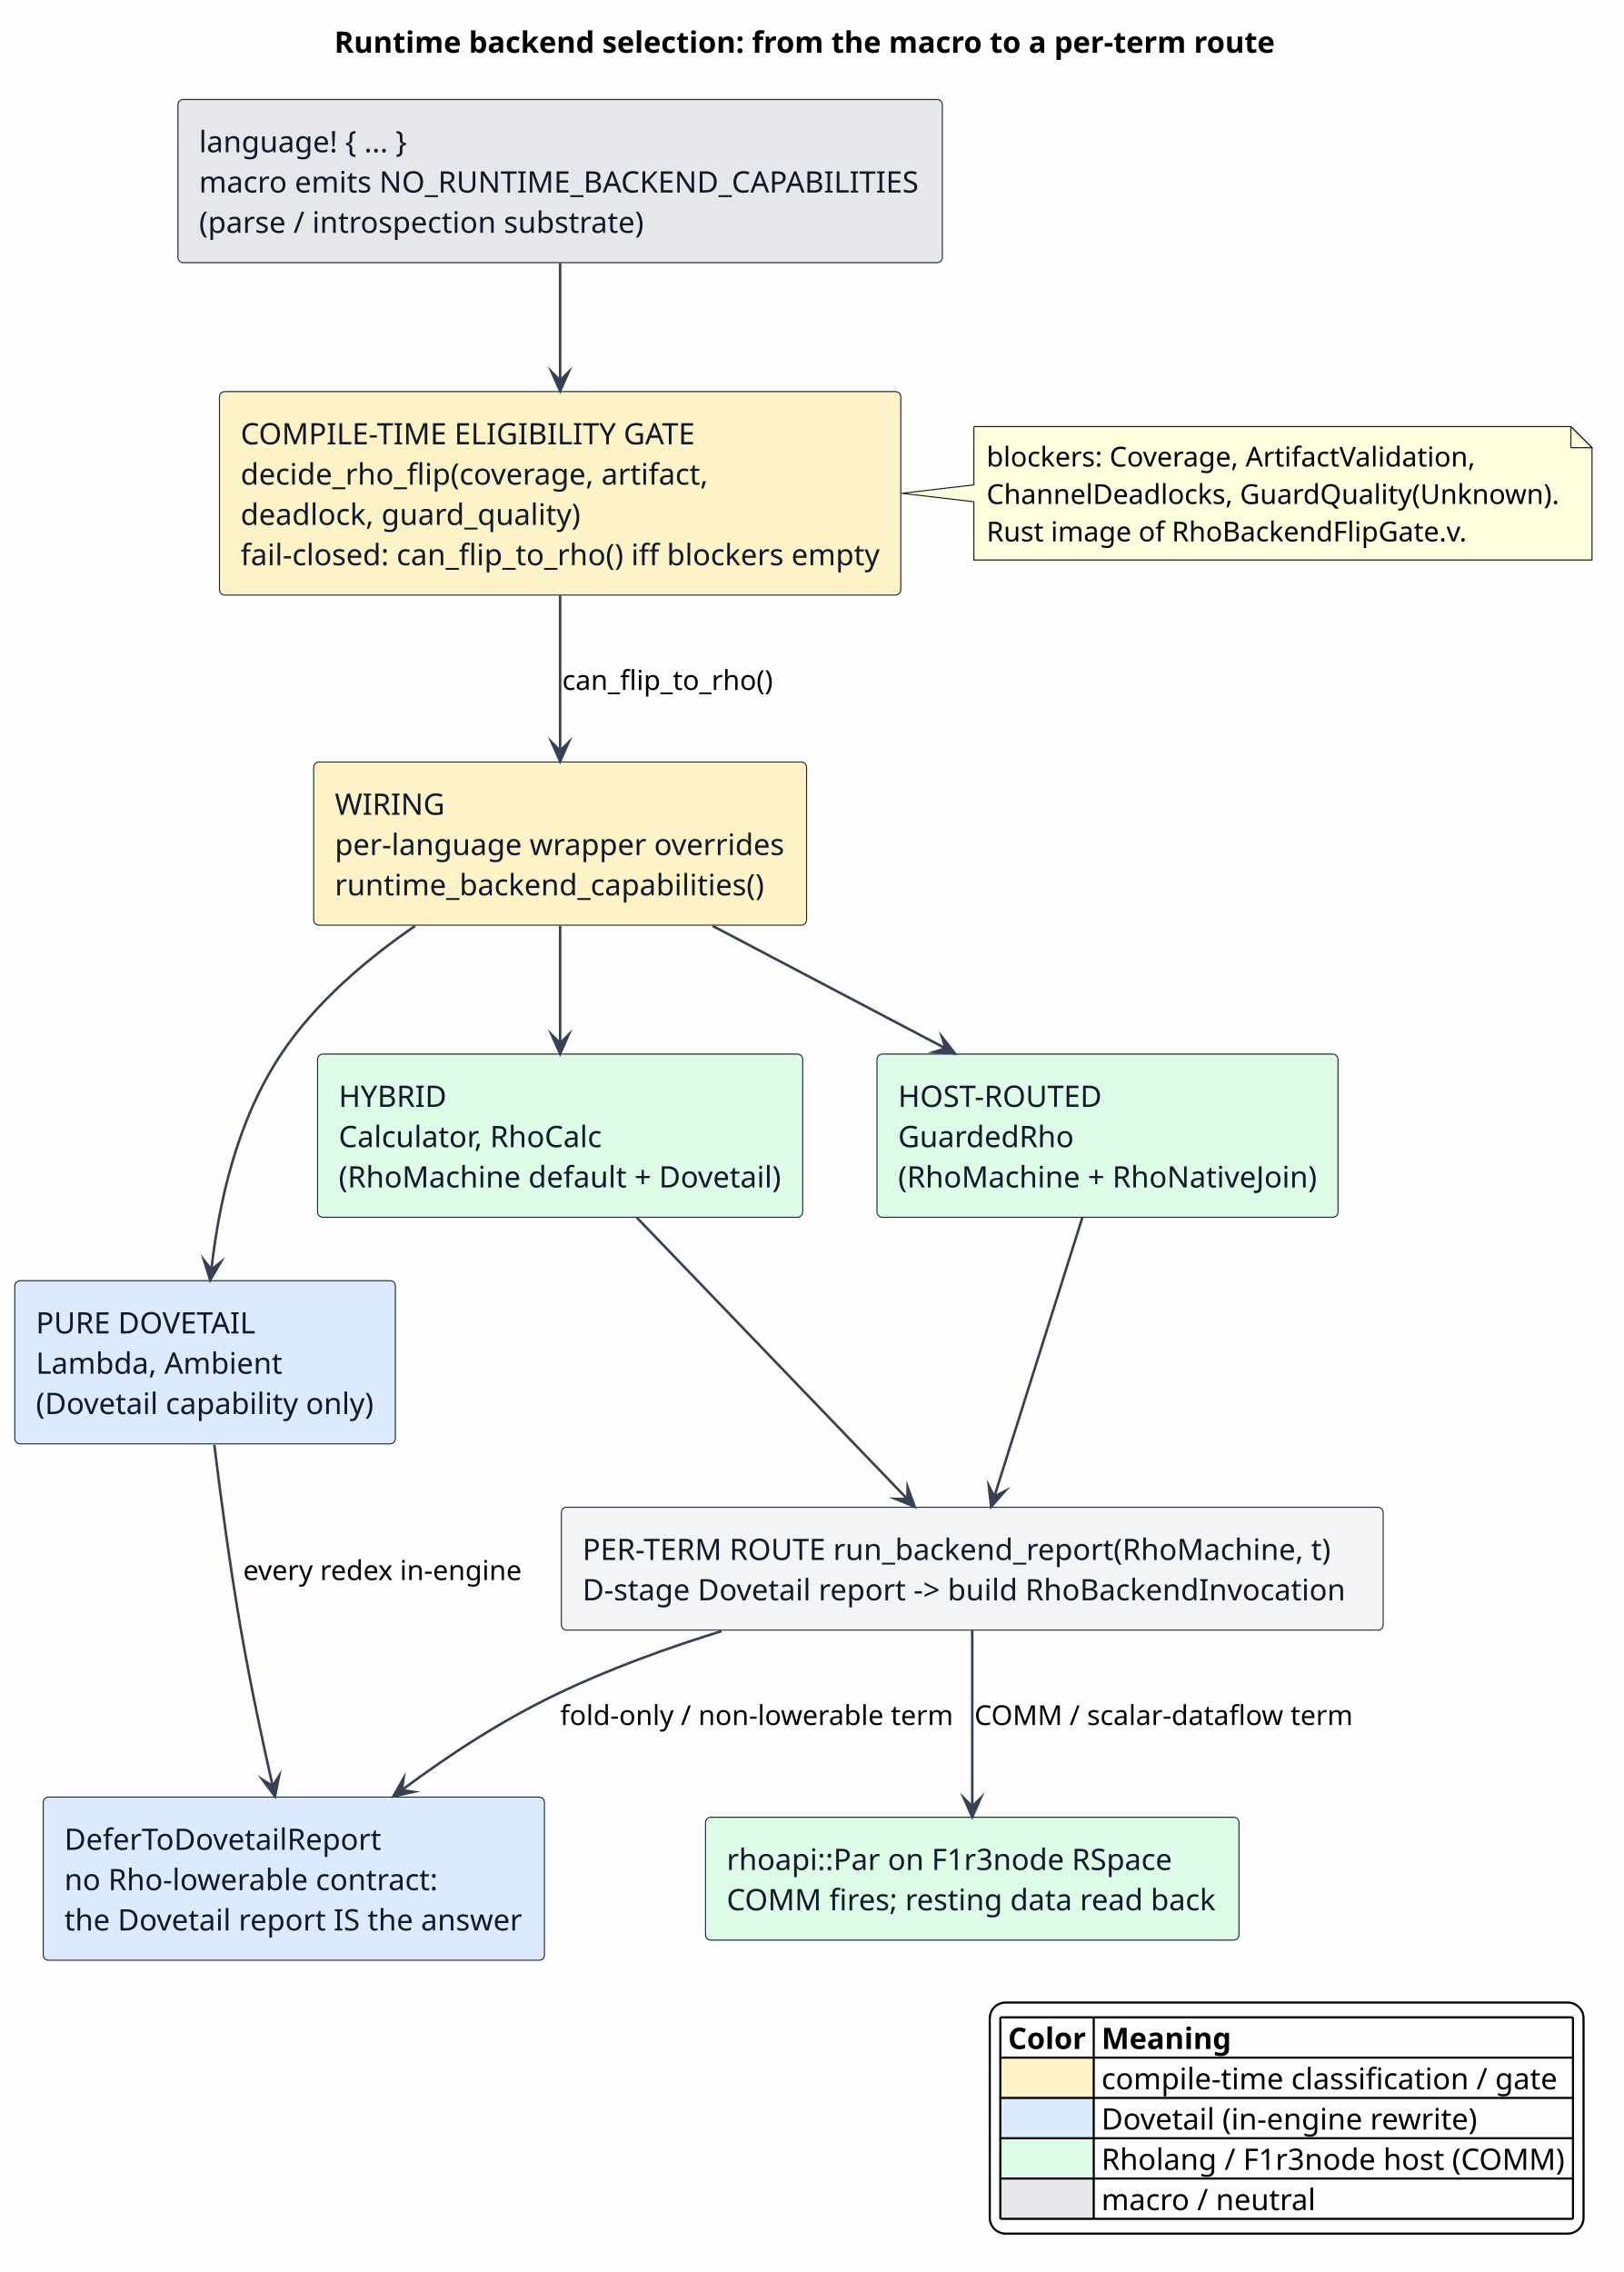
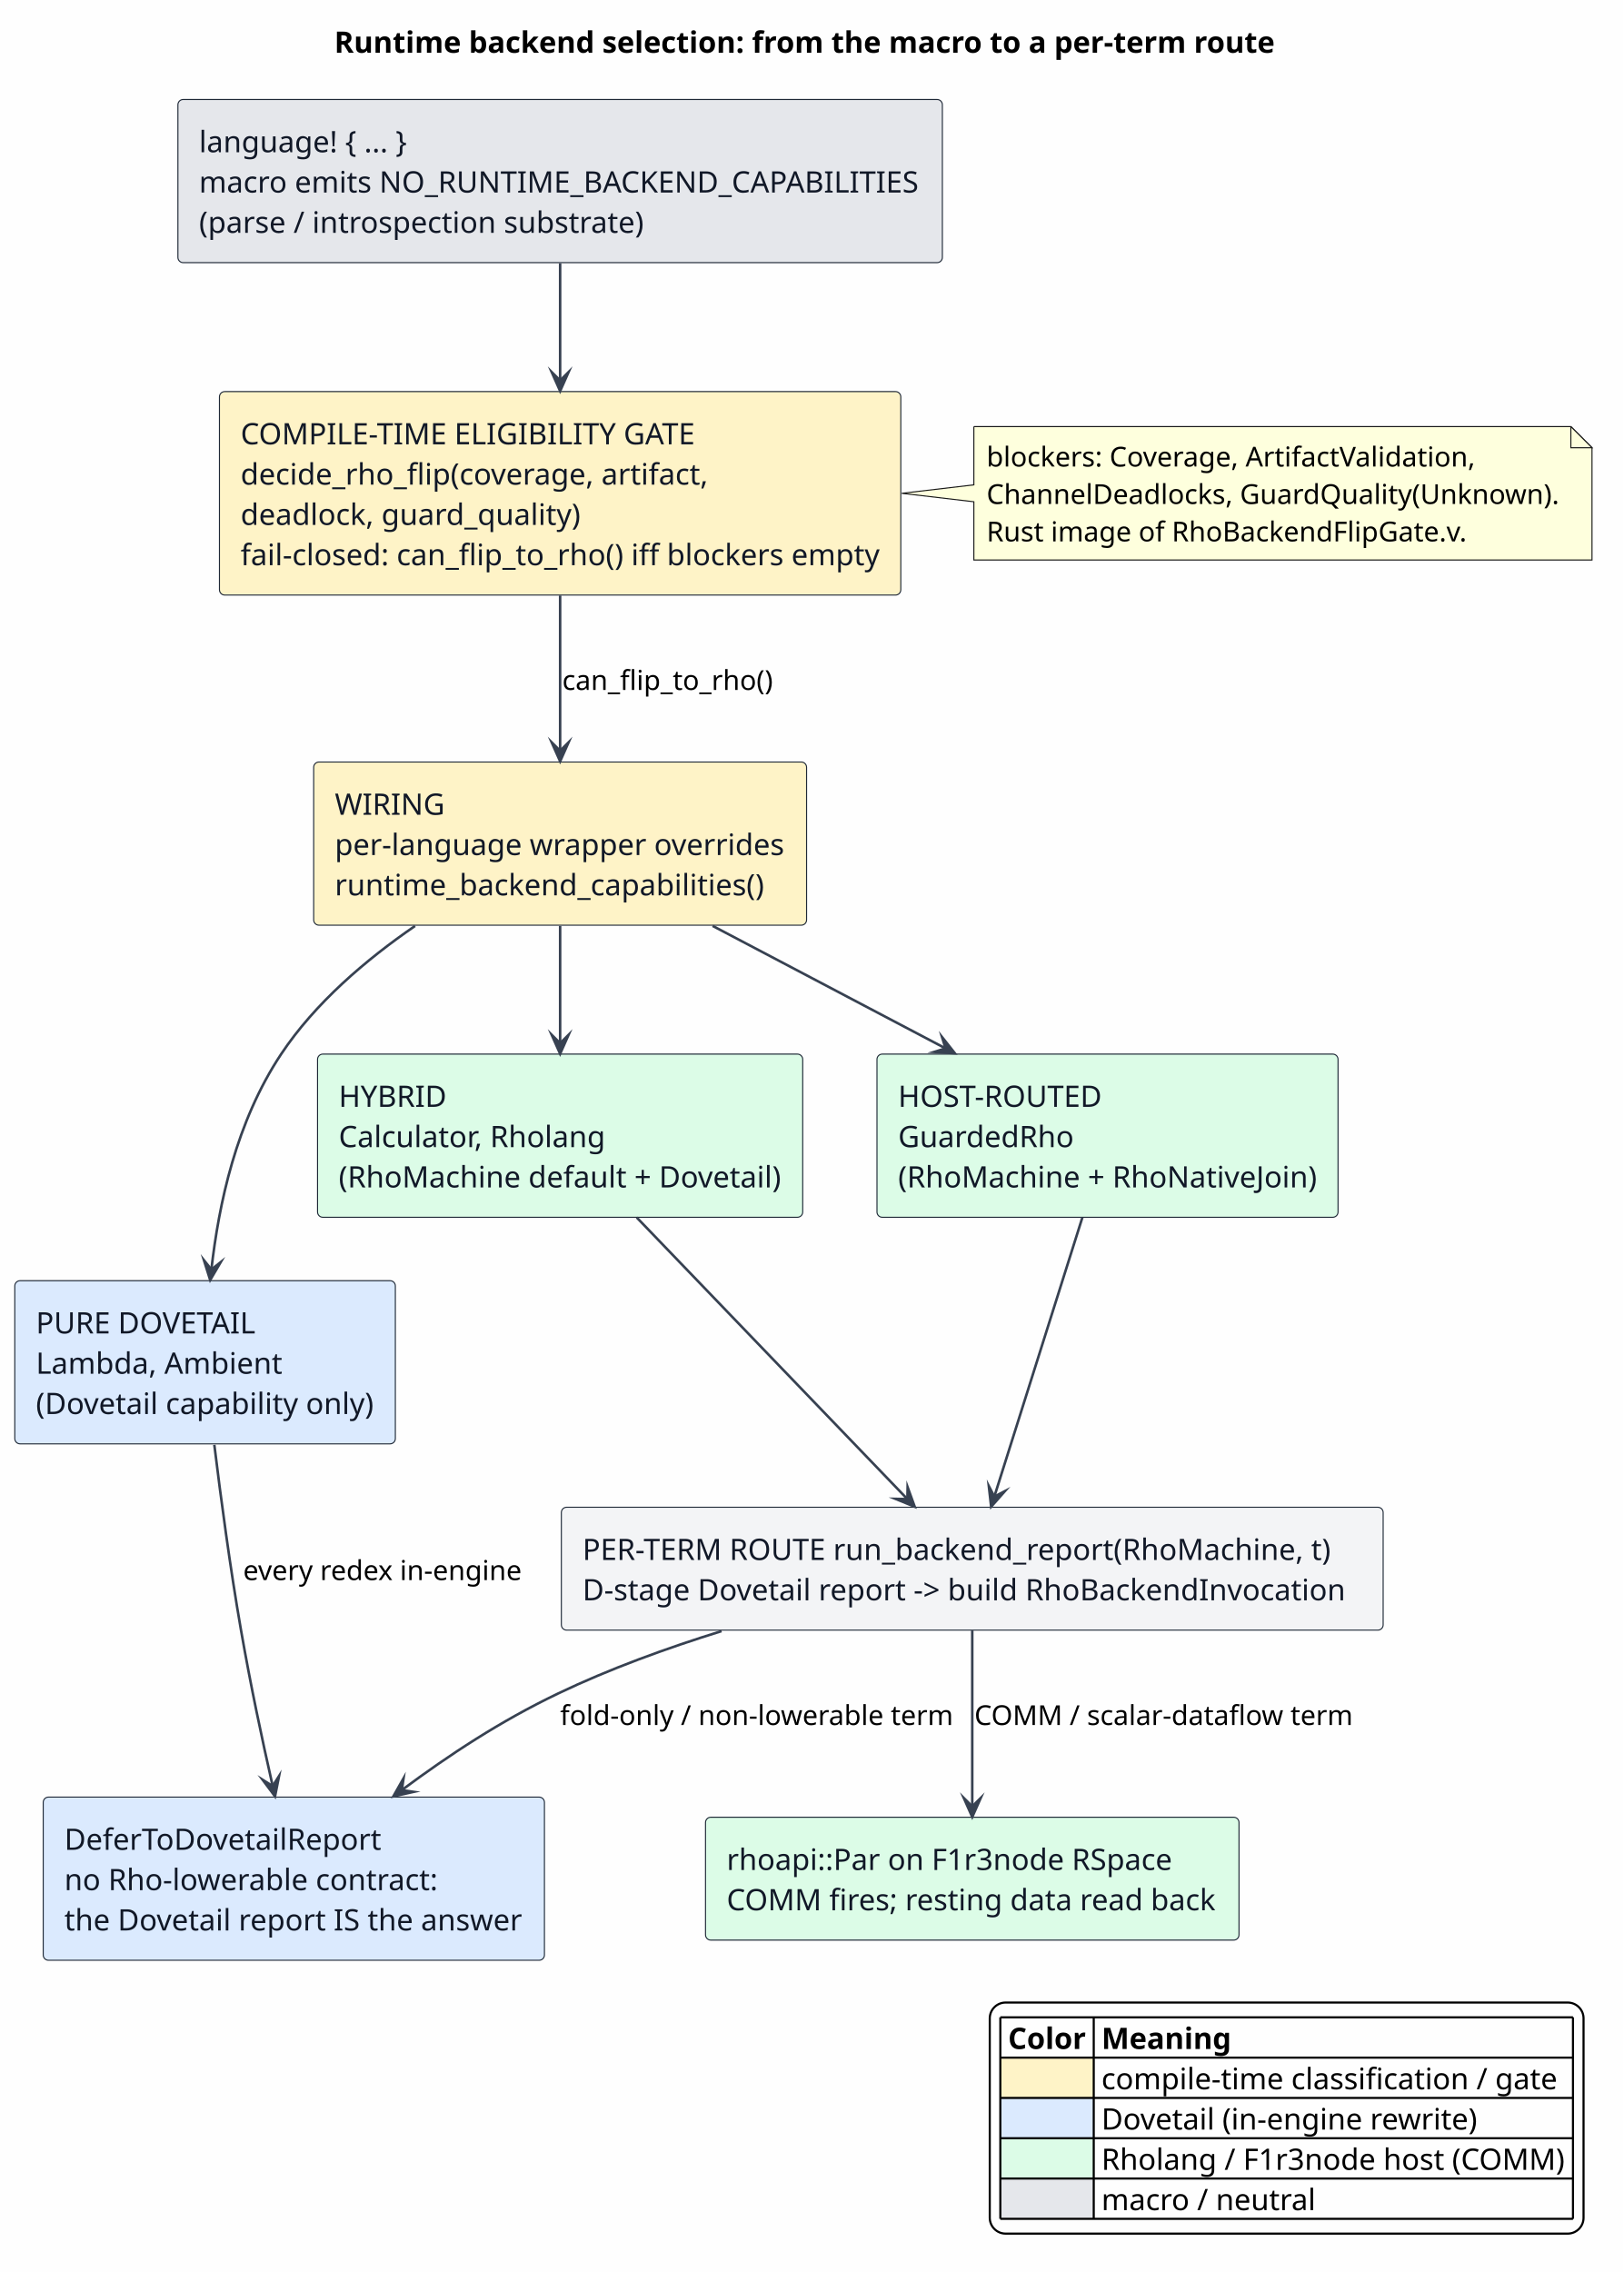
<svg xmlns="http://www.w3.org/2000/svg" contentStyleType="text/css" data-diagram-type="DESCRIPTION" height="1075px" preserveAspectRatio="none" style="width:768px;height:1075px;background:#FEFEFE;" version="1.1" viewBox="0 0 768 1075" width="768px" zoomAndPan="magnify">
  <defs />
  <g>
    <rect fill="#FEFEFE" height="1075" style="stroke:none;stroke-width:1;" width="768" x="0" y="0" />
    <g class="title" data-source-line="1">
      <text fill="#000000" font-family="sans-serif" font-size="14" font-weight="700" lengthAdjust="spacing" textLength="444.96" x="158.155" y="24.966">Runtime backend selection: from the macro to a per-term route</text>
    </g>
    <g class="entity" data-qualified-name="MACRO" data-source-line="12" id="ent0001">
      <rect fill="#E5E7EB" height="77.204" rx="2.5" ry="2.5" style="stroke:#1F2937;stroke-width:0.5;" width="361.711" x="84.18" y="47.068" />
      <text fill="#111827" font-family="sans-serif" font-size="14" lengthAdjust="spacing" textLength="98.322" x="94.18" y="72.034">language! { ... }</text>
      <text fill="#111827" font-family="sans-serif" font-size="14" lengthAdjust="spacing" textLength="341.711" x="94.18" y="91.102">macro emits NO_RUNTIME_BACKEND_CAPABILITIES</text>
      <text fill="#111827" font-family="sans-serif" font-size="14" lengthAdjust="spacing" textLength="210.979" x="94.18" y="110.17">(parse / introspection substrate)</text>
    </g>
    <g class="entity" data-qualified-name="GATE" data-source-line="14" id="ent0002">
      <rect fill="#FEF3C7" height="96.272" rx="2.5" ry="2.5" style="stroke:#1F2937;stroke-width:0.5;" width="322.385" x="103.84" y="185.278" />
      <text fill="#111827" font-family="sans-serif" font-size="14" lengthAdjust="spacing" textLength="216.761" x="113.84" y="210.244">COMPILE-TIME ELIGIBILITY GATE</text>
      <text fill="#111827" font-family="sans-serif" font-size="14" lengthAdjust="spacing" textLength="221.759" x="113.84" y="229.312">decide_rho_flip(coverage, artifact,</text>
      <text fill="#111827" font-family="sans-serif" font-size="14" lengthAdjust="spacing" textLength="161.097" x="113.84" y="248.38">deadlock, guard_quality)</text>
      <text fill="#111827" font-family="sans-serif" font-size="14" lengthAdjust="spacing" textLength="302.385" x="113.84" y="267.448">fail-closed: can_flip_to_rho() iff blockers empty</text>
    </g>
    <g class="entity" data-qualified-name="WIRE" data-source-line="16" id="ent0003">
      <rect fill="#FEF3C7" height="77.204" rx="2.5" ry="2.5" style="stroke:#1F2937;stroke-width:0.5;" width="233.219" x="148.42" y="360.548" />
      <text fill="#111827" font-family="sans-serif" font-size="14" lengthAdjust="spacing" textLength="52.052" x="158.42" y="385.514">WIRING</text>
      <text fill="#111827" font-family="sans-serif" font-size="14" lengthAdjust="spacing" textLength="213.219" x="158.42" y="404.582">per-language wrapper overrides</text>
      <text fill="#111827" font-family="sans-serif" font-size="14" lengthAdjust="spacing" textLength="203.139" x="158.42" y="423.65">runtime_backend_capabilities()</text>
    </g>
    <g class="entity" data-qualified-name="DOVE" data-source-line="18" id="ent0004">
      <rect fill="#DBEAFE" height="77.204" rx="2.5" ry="2.5" style="stroke:#1F2937;stroke-width:0.5;" width="180.061" x="7" y="605.958" />
      <text fill="#111827" font-family="sans-serif" font-size="14" lengthAdjust="spacing" textLength="104.986" x="17" y="630.924">PURE DOVETAIL</text>
      <text fill="#111827" font-family="sans-serif" font-size="14" lengthAdjust="spacing" textLength="116.606" x="17" y="649.992">Lambda, Ambient</text>
      <text fill="#111827" font-family="sans-serif" font-size="14" lengthAdjust="spacing" textLength="160.061" x="17" y="669.06">(Dovetail capability only)</text>
    </g>
    <g class="entity" data-qualified-name="HYBRID" data-source-line="19" id="ent0005">
      <rect fill="#DCFCE7" height="77.204" rx="2.5" ry="2.5" style="stroke:#1F2937;stroke-width:0.5;" width="229.565" x="150.25" y="498.748" />
      <text fill="#111827" font-family="sans-serif" font-size="14" lengthAdjust="spacing" textLength="51.072" x="160.25" y="523.714">HYBRID</text>
-       <text fill="#111827" font-family="sans-serif" font-size="14" lengthAdjust="spacing" textLength="126.713" x="160.25" y="542.782">Calculator, RhoCalc</text>
+       <text fill="#111827" font-family="sans-serif" font-size="14" lengthAdjust="spacing" textLength="128.407" x="160.25" y="542.782">Calculator, Rholang</text>
      <text fill="#111827" font-family="sans-serif" font-size="14" lengthAdjust="spacing" textLength="209.565" x="160.25" y="561.85">(RhoMachine default + Dovetail)</text>
    </g>
    <g class="entity" data-qualified-name="HOST" data-source-line="20" id="ent0006">
      <rect fill="#DCFCE7" height="77.204" rx="2.5" ry="2.5" style="stroke:#1F2937;stroke-width:0.5;" width="218.155" x="414.95" y="498.748" />
      <text fill="#111827" font-family="sans-serif" font-size="14" lengthAdjust="spacing" textLength="96.95" x="424.95" y="523.714">HOST-ROUTED</text>
      <text fill="#111827" font-family="sans-serif" font-size="14" lengthAdjust="spacing" textLength="83.426" x="424.95" y="542.782">GuardedRho</text>
      <text fill="#111827" font-family="sans-serif" font-size="14" lengthAdjust="spacing" textLength="198.155" x="424.95" y="561.85">(RhoMachine + RhoNativeJoin)</text>
    </g>
    <g class="entity" data-qualified-name="ROUTE" data-source-line="22" id="ent0007">
      <rect fill="#F3F4F6" height="58.136" rx="2.5" ry="2.5" style="stroke:#1F2937;stroke-width:0.5;" width="388.842" x="265.61" y="713.158" />
      <text fill="#111827" font-family="sans-serif" font-size="14" lengthAdjust="spacing" textLength="362.137" x="275.61" y="738.124">PER-TERM ROUTE   run_backend_report(RhoMachine, t)</text>
      <text fill="#111827" font-family="sans-serif" font-size="14" lengthAdjust="spacing" textLength="368.842" x="275.61" y="757.192">D-stage Dovetail report  -&gt;  build RhoBackendInvocation</text>
    </g>
    <g class="entity" data-qualified-name="DEFER" data-source-line="23" id="ent0008">
      <rect fill="#DBEAFE" height="77.204" rx="2.5" ry="2.5" style="stroke:#1F2937;stroke-width:0.5;" width="237.153" x="20.45" y="850.298" />
      <text fill="#111827" font-family="sans-serif" font-size="14" lengthAdjust="spacing" textLength="151.213" x="30.45" y="875.264">DeferToDovetailReport</text>
      <text fill="#111827" font-family="sans-serif" font-size="14" lengthAdjust="spacing" textLength="177.533" x="30.45" y="894.332">no Rho-lowerable contract:</text>
      <text fill="#111827" font-family="sans-serif" font-size="14" lengthAdjust="spacing" textLength="217.153" x="30.45" y="913.4">the Dovetail report IS the answer</text>
    </g>
    <g class="entity" data-qualified-name="PAR" data-source-line="24" id="ent0009">
      <rect fill="#DCFCE7" height="58.136" rx="2.5" ry="2.5" style="stroke:#1F2937;stroke-width:0.5;" width="252.427" x="333.82" y="859.828" />
      <text fill="#111827" font-family="sans-serif" font-size="14" lengthAdjust="spacing" textLength="210.797" x="343.82" y="884.794">rhoapi::Par on F1r3node RSpace</text>
      <text fill="#111827" font-family="sans-serif" font-size="14" lengthAdjust="spacing" textLength="232.427" x="343.82" y="903.862">COMM fires; resting data read back</text>
    </g>
    <g class="entity" data-qualified-name="GMN20" data-source-line="38" id="ent0021">
      <path d="M460.79,201.848 L460.79,229.408 L426.68,233.408 L460.79,237.408 L460.79,264.966 A0,0 0 0 0 460.79,264.966 L753.269,264.966 A0,0 0 0 0 753.269,264.966 L753.269,211.848 L743.269,201.848 L460.79,201.848 A0,0 0 0 0 460.79,201.848" fill="#FEFFDD" style="stroke:#181818;stroke-width:0.5;" />
      <path d="M743.269,201.848 L743.269,211.848 L753.269,211.848 L743.269,201.848" fill="#FEFFDD" style="stroke:#181818;stroke-width:0.5;" />
      <text fill="#000000" font-family="sans-serif" font-size="13" lengthAdjust="spacing" textLength="231.998" x="466.79" y="220.745">blockers: Coverage, ArtifactValidation,</text>
      <text fill="#000000" font-family="sans-serif" font-size="13" lengthAdjust="spacing" textLength="271.479" x="466.79" y="238.451">ChannelDeadlocks, GuardQuality(Unknown).</text>
      <text fill="#000000" font-family="sans-serif" font-size="13" lengthAdjust="spacing" textLength="227.721" x="466.79" y="256.157">Rust image of RhoBackendFlipGate.v.</text>
    </g>
    <g class="link" data-entity-1="ent0001" data-entity-2="ent0002" data-link-type="dependency" data-source-line="26" id="lnk10">
      <path d="M265.03,124.588 C265.03,143.058 265.03,160.448 265.03,180.038" fill="none" id="MACRO-to-GATE" style="stroke:#374151;stroke-width:1.2;" />
      <polygon fill="#374151" points="265.03,185.038,269.03,176.038,265.03,180.038,261.03,176.038,265.03,185.038" style="stroke:#374151;stroke-width:1.2;stroke-linejoin:miter;stroke-miterlimit:10;" />
    </g>
    <g class="link" data-entity-1="ent0002" data-entity-2="ent0003" data-link-type="dependency" data-source-line="27" id="lnk11">
      <path d="M265.03,281.768 C265.03,306.708 265.03,331.868 265.03,355.238" fill="none" id="GATE-to-WIRE" style="stroke:#374151;stroke-width:1.2;" />
      <polygon fill="#374151" points="265.03,360.238,269.03,351.238,265.03,355.238,261.03,351.238,265.03,360.238" style="stroke:#374151;stroke-width:1.2;stroke-linejoin:miter;stroke-miterlimit:10;" />
      <text fill="#000000" font-family="sans-serif" font-size="13" lengthAdjust="spacing" textLength="99.684" x="266.03" y="326.445">can_flip_to_rho()</text>
    </g>
    <g class="link" data-entity-1="ent0003" data-entity-2="ent0004" data-link-type="dependency" data-source-line="28" id="lnk12">
      <path d="M196.38,438.118 C173.17,454.058 149.1,474.568 133.03,498.748 C111.67,530.898 103.546,569.71 100.016,600.69" fill="none" id="WIRE-to-DOVE" style="stroke:#374151;stroke-width:1.2;" />
      <polygon fill="#374151" points="99.45,605.658,104.443,597.169,100.016,600.69,96.495,596.263,99.45,605.658" style="stroke:#374151;stroke-width:1.2;stroke-linejoin:miter;stroke-miterlimit:10;" />
    </g>
    <g class="link" data-entity-1="ent0003" data-entity-2="ent0005" data-link-type="dependency" data-source-line="29" id="lnk13">
      <path d="M265.03,438.088 C265.03,456.978 265.03,474.748 265.03,493.618" fill="none" id="WIRE-to-HYBRID" style="stroke:#374151;stroke-width:1.2;" />
      <polygon fill="#374151" points="265.03,498.618,269.03,489.618,265.03,493.618,261.03,489.618,265.03,498.618" style="stroke:#374151;stroke-width:1.2;stroke-linejoin:miter;stroke-miterlimit:10;" />
    </g>
    <g class="link" data-entity-1="ent0003" data-entity-2="ent0006" data-link-type="dependency" data-source-line="30" id="lnk14">
      <path d="M337.18,438.088 C372.95,456.898 411.615,477.23 447.395,496.05" fill="none" id="WIRE-to-HOST" style="stroke:#374151;stroke-width:1.2;" />
      <polygon fill="#374151" points="451.82,498.378,445.717,490.648,447.395,496.05,441.993,497.728,451.82,498.378" style="stroke:#374151;stroke-width:1.2;stroke-linejoin:miter;stroke-miterlimit:10;" />
    </g>
    <g class="link" data-entity-1="ent0005" data-entity-2="ent0007" data-link-type="dependency" data-source-line="31" id="lnk15">
      <path d="M301.25,576.038 C339.36,615.688 395.005,673.583 429.335,709.293" fill="none" id="HYBRID-to-ROUTE" style="stroke:#374151;stroke-width:1.2;" />
      <polygon fill="#374151" points="432.8,712.898,429.446,703.638,429.335,709.293,423.679,709.182,432.8,712.898" style="stroke:#374151;stroke-width:1.2;stroke-linejoin:miter;stroke-miterlimit:10;" />
    </g>
    <g class="link" data-entity-1="ent0006" data-entity-2="ent0007" data-link-type="dependency" data-source-line="32" id="lnk16">
      <path d="M512.14,576.038 C499.64,615.688 481.734,672.419 470.474,708.129" fill="none" id="HOST-to-ROUTE" style="stroke:#374151;stroke-width:1.2;" />
      <polygon fill="#374151" points="468.97,712.898,475.491,705.517,470.474,708.129,467.862,703.112,468.97,712.898" style="stroke:#374151;stroke-width:1.2;stroke-linejoin:miter;stroke-miterlimit:10;" />
    </g>
    <g class="link" data-entity-1="ent0007" data-entity-2="ent0008" data-link-type="dependency" data-source-line="33" id="lnk17">
      <path d="M341.41,771.768 C315.33,779.848 288.27,789.678 264.03,801.298 C236.65,814.418 212.665,830.248 190.115,846.988" fill="none" id="ROUTE-to-DEFER" style="stroke:#374151;stroke-width:1.2;" />
      <polygon fill="#374151" points="186.1,849.968,195.711,847.815,190.115,846.988,190.942,841.392,186.1,849.968" style="stroke:#374151;stroke-width:1.2;stroke-linejoin:miter;stroke-miterlimit:10;" />
      <text fill="#000000" font-family="sans-serif" font-size="13" lengthAdjust="spacing" textLength="186.511" x="265.03" y="816.195">fold-only / non-lowerable term</text>
    </g>
    <g class="link" data-entity-1="ent0007" data-entity-2="ent0009" data-link-type="dependency" data-source-line="34" id="lnk18">
      <path d="M460.03,771.468 C460.03,796.958 460.03,829.258 460.03,854.728" fill="none" id="ROUTE-to-PAR" style="stroke:#374151;stroke-width:1.2;" />
      <polygon fill="#374151" points="460.03,859.728,464.03,850.728,460.03,854.728,456.03,850.728,460.03,859.728" style="stroke:#374151;stroke-width:1.2;stroke-linejoin:miter;stroke-miterlimit:10;" />
      <text fill="#000000" font-family="sans-serif" font-size="13" lengthAdjust="spacing" textLength="179.621" x="461.03" y="816.195">COMM / scalar-dataflow term</text>
    </g>
    <g class="link" data-entity-1="ent0004" data-entity-2="ent0008" data-link-type="dependency" data-source-line="35" id="lnk19">
      <path d="M101.41,683.638 C104.47,708.638 108.92,741.998 114.03,771.298 C118.64,797.708 123.875,822.361 129.025,845.091" fill="none" id="DOVE-to-DEFER" style="stroke:#374151;stroke-width:1.2;" />
      <polygon fill="#374151" points="130.13,849.968,132.042,840.307,129.025,845.091,124.24,842.074,130.13,849.968" style="stroke:#374151;stroke-width:1.2;stroke-linejoin:miter;stroke-miterlimit:10;" />
      <text fill="#000000" font-family="sans-serif" font-size="13" lengthAdjust="spacing" textLength="132.587" x="115.03" y="747.625">every redex in-engine</text>
    </g>
    <g class="legend" data-source-line="43">
      <rect fill="none" height="109.34" rx="7.5" ry="7.5" style="stroke:#000000;stroke-width:1;" width="280.955" x="468.314" y="947.502" />
      <text fill="#000000" font-family="sans-serif" font-size="14" font-weight="700" lengthAdjust="spacing" textLength="36.918" x="476.954" y="969.468">Color</text>
      <text fill="#000000" font-family="sans-serif" font-size="14" font-weight="700" lengthAdjust="spacing" textLength="61.18" x="521.152" y="969.468">Meaning</text>
      <rect fill="#FEF3C7" height="19.068" style="stroke:none;stroke-width:1;" width="44.198" x="473.314" y="973.57" />
      <text fill="#000000" font-family="sans-serif" font-size="14" lengthAdjust="spacing" textLength="3.64" x="473.314" y="988.535"> </text>
      <text fill="#000000" font-family="sans-serif" font-size="14" lengthAdjust="spacing" textLength="215.711" x="521.152" y="988.535">compile-time classification / gate</text>
      <rect fill="#DBEAFE" height="19.068" style="stroke:none;stroke-width:1;" width="44.198" x="473.314" y="992.638" />
      <text fill="#000000" font-family="sans-serif" font-size="14" lengthAdjust="spacing" textLength="3.64" x="473.314" y="1007.603"> </text>
      <text fill="#000000" font-family="sans-serif" font-size="14" lengthAdjust="spacing" textLength="178.625" x="521.152" y="1007.603">Dovetail (in-engine rewrite)</text>
      <rect fill="#DCFCE7" height="19.068" style="stroke:none;stroke-width:1;" width="44.198" x="473.314" y="1011.705" />
      <text fill="#000000" font-family="sans-serif" font-size="14" lengthAdjust="spacing" textLength="3.64" x="473.314" y="1026.671"> </text>
      <text fill="#000000" font-family="sans-serif" font-size="14" lengthAdjust="spacing" textLength="219.477" x="521.152" y="1026.671">Rholang / F1r3node host (COMM)</text>
      <rect fill="#E5E7EB" height="19.068" style="stroke:none;stroke-width:1;" width="44.198" x="473.314" y="1030.773" />
      <text fill="#000000" font-family="sans-serif" font-size="14" lengthAdjust="spacing" textLength="3.64" x="473.314" y="1045.739"> </text>
      <text fill="#000000" font-family="sans-serif" font-size="14" lengthAdjust="spacing" textLength="101.906" x="521.152" y="1045.739">macro / neutral</text>
      <line style="stroke:#000000;stroke-width:1;" x1="473.314" x2="744.269" y1="954.502" y2="954.502" />
      <line style="stroke:#000000;stroke-width:1;" x1="473.314" x2="744.269" y1="973.57" y2="973.57" />
      <line style="stroke:#000000;stroke-width:1;" x1="473.314" x2="744.269" y1="992.638" y2="992.638" />
      <line style="stroke:#000000;stroke-width:1;" x1="473.314" x2="744.269" y1="1011.705" y2="1011.705" />
      <line style="stroke:#000000;stroke-width:1;" x1="473.314" x2="744.269" y1="1030.773" y2="1030.773" />
      <line style="stroke:#000000;stroke-width:1;" x1="473.314" x2="744.269" y1="1049.841" y2="1049.841" />
      <line style="stroke:#000000;stroke-width:1;" x1="473.314" x2="473.314" y1="954.502" y2="1049.841" />
      <line style="stroke:#000000;stroke-width:1;" x1="517.512" x2="517.512" y1="954.502" y2="1049.841" />
      <line style="stroke:#000000;stroke-width:1;" x1="744.269" x2="744.269" y1="954.502" y2="1049.841" />
    </g>
  </g>
</svg>
